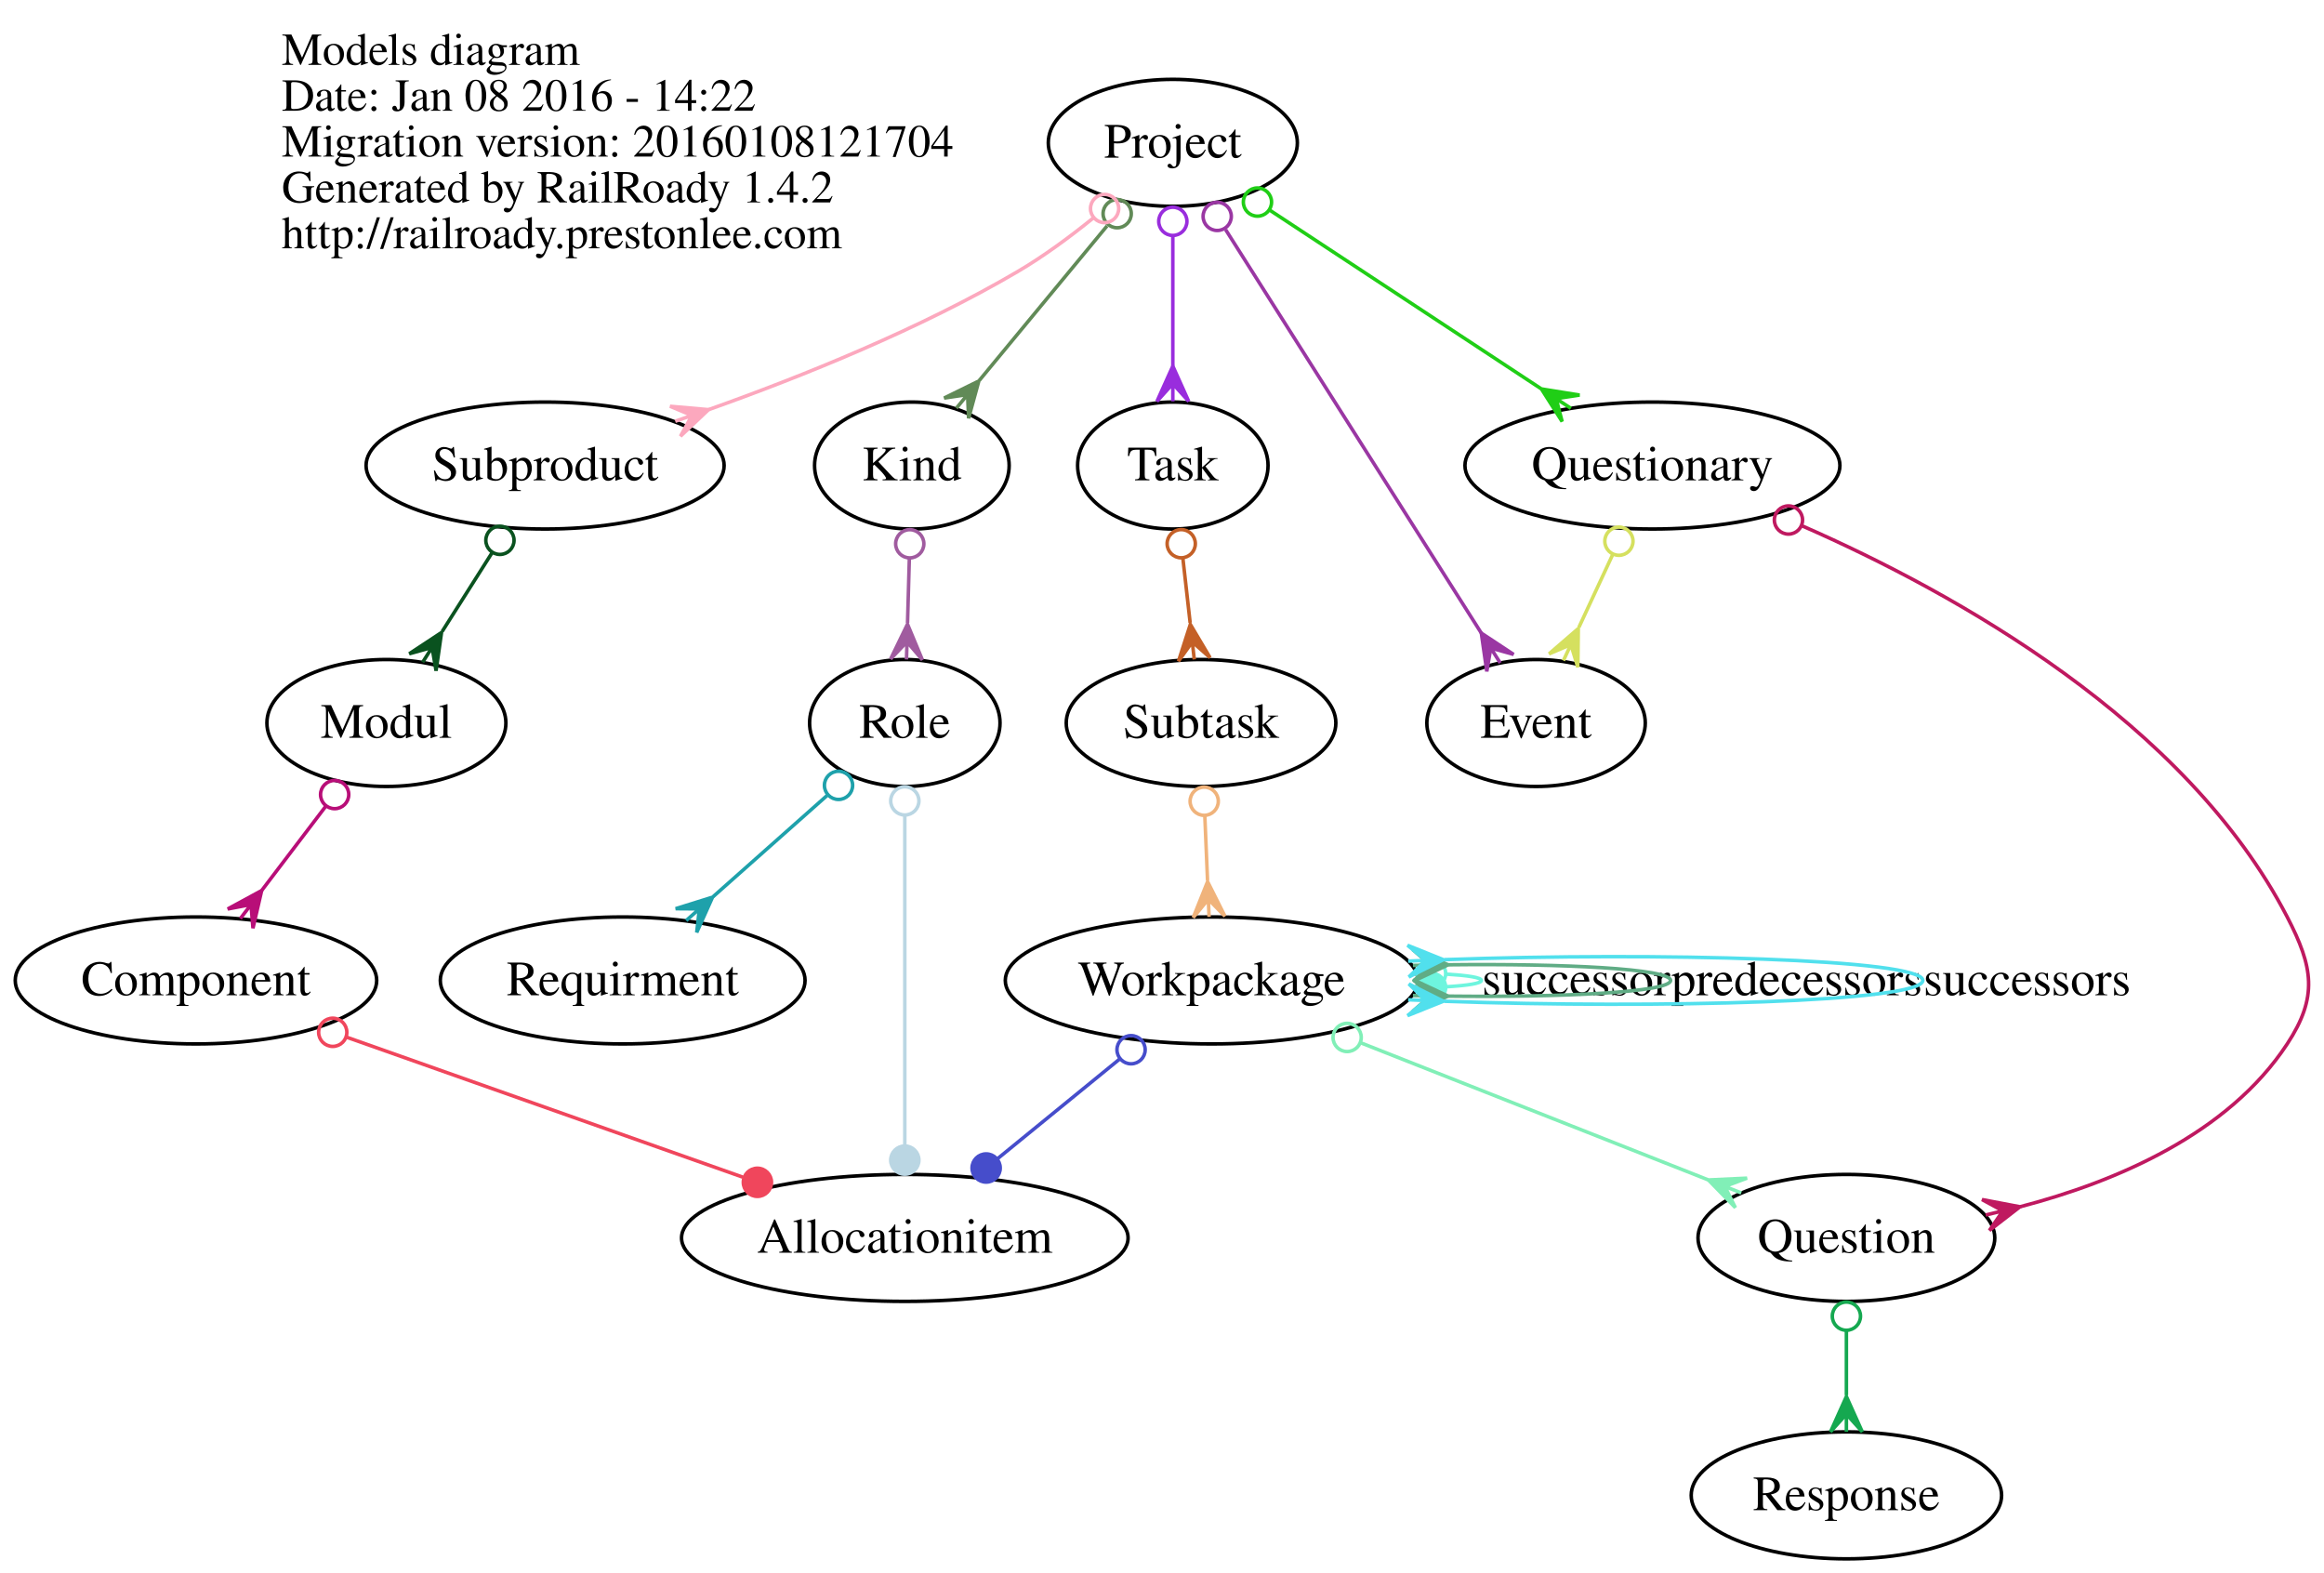
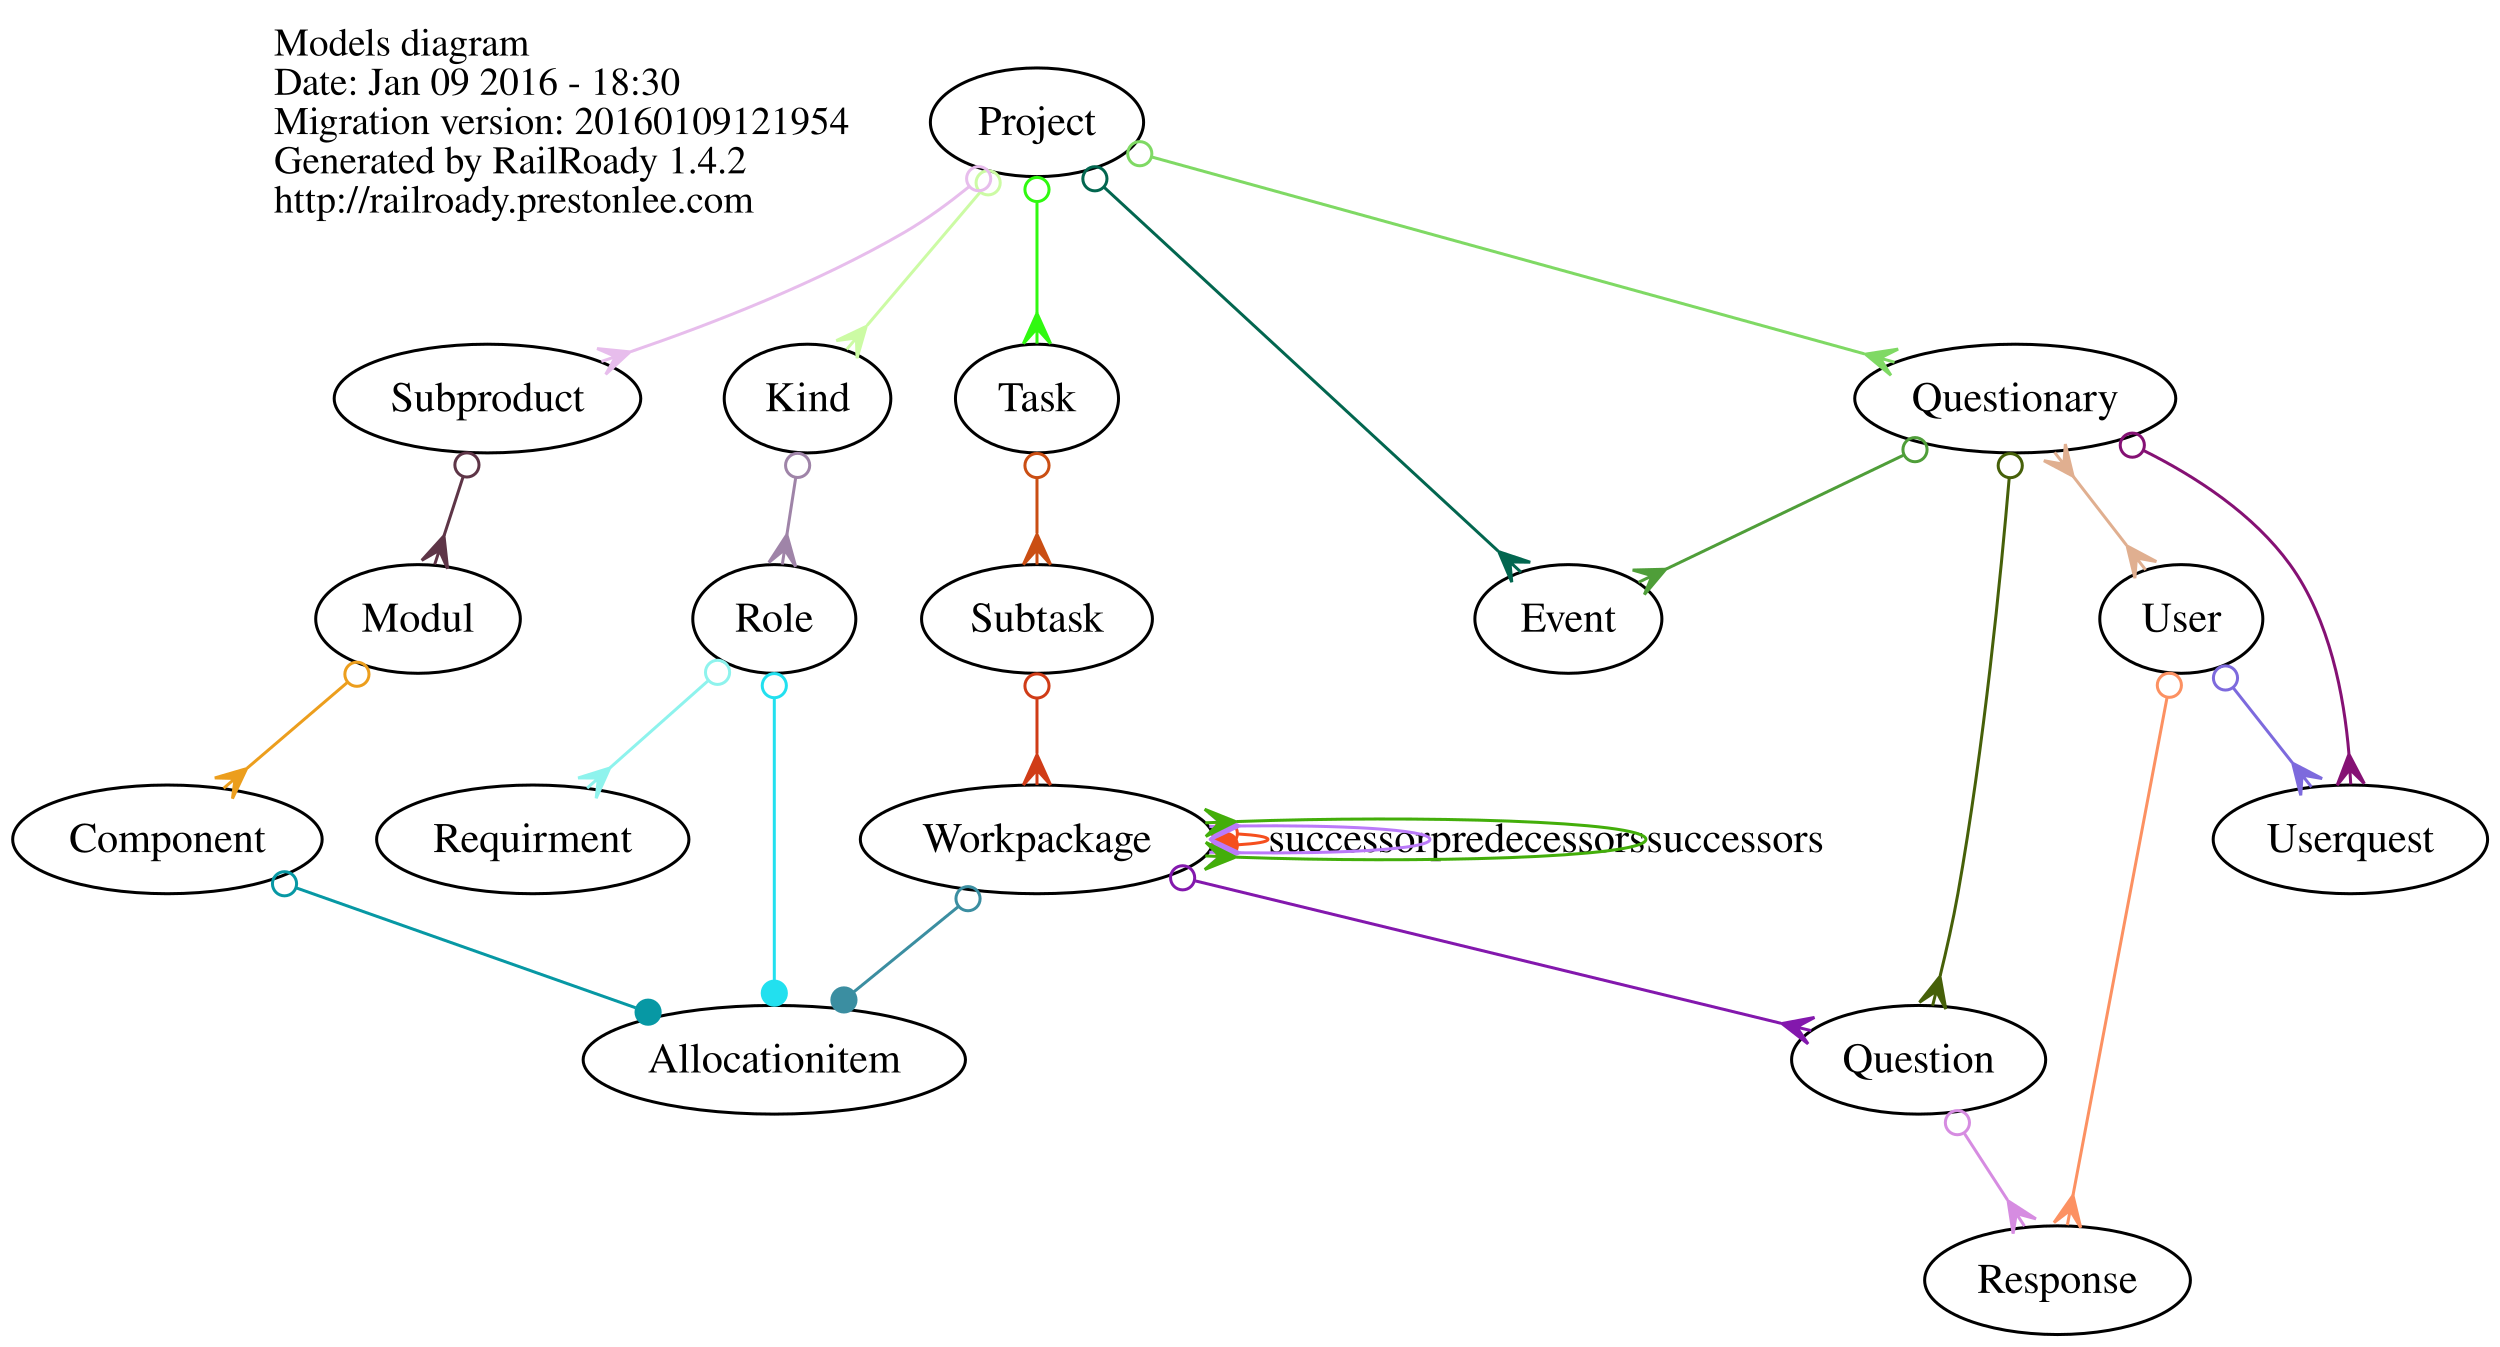
- <svg xmlns="http://www.w3.org/2000/svg" width="659pt" height="446pt" viewBox="0.00 0.00 658.61 446.00">
+ <svg xmlns="http://www.w3.org/2000/svg" width="828pt" height="446pt" viewBox="0.00 0.00 827.85 446.00">
  <g id="graph0" class="graph" transform="scale(1 1) rotate(0) translate(4 442)">
-     <polygon fill="none" stroke="none" points="-4,4 -4,-442 654.61,-442 654.61,4 -4,4" />
+     <polygon fill="none" stroke="none" points="-4,4 -4,-442 823.847,-442 823.847,4 -4,4" />
    <g id="node1" class="node">
-       <text text-anchor="start" x="75.687" y="-423.6" font-family="Times,serif" font-size="13.00">Models diagram</text>
-       <text text-anchor="start" x="75.687" y="-410.6" font-family="Times,serif" font-size="13.00">Date: Jan 08 2016 - 14:22</text>
-       <text text-anchor="start" x="75.687" y="-397.6" font-family="Times,serif" font-size="13.00">Migration version: 20160108121704</text>
-       <text text-anchor="start" x="75.687" y="-384.6" font-family="Times,serif" font-size="13.00">Generated by RailRoady 1.4.2</text>
-       <text text-anchor="start" x="75.687" y="-371.6" font-family="Times,serif" font-size="13.00">http://railroady.prestonlee.com</text>
+       <text text-anchor="start" x="86.687" y="-423.6" font-family="Times,serif" font-size="13.00">Models diagram</text>
+       <text text-anchor="start" x="86.687" y="-410.6" font-family="Times,serif" font-size="13.00">Date: Jan 09 2016 - 18:30</text>
+       <text text-anchor="start" x="86.687" y="-397.6" font-family="Times,serif" font-size="13.00">Migration version: 20160109121954</text>
+       <text text-anchor="start" x="86.687" y="-384.6" font-family="Times,serif" font-size="13.00">Generated by RailRoady 1.4.2</text>
+       <text text-anchor="start" x="86.687" y="-371.6" font-family="Times,serif" font-size="13.00">http://railroady.prestonlee.com</text>
    </g>
    <g id="node2" class="node">
      <ellipse fill="none" stroke="black" cx="252.375" cy="-91" rx="63.31" ry="18" />
      <text text-anchor="middle" x="252.375" y="-86.8" font-family="Times,serif" font-size="14.00">Allocationitem</text>
    </g>
    <g id="node3" class="node">
      <ellipse fill="none" stroke="black" cx="51.375" cy="-164" rx="51.25" ry="18" />
      <text text-anchor="middle" x="51.375" y="-159.8" font-family="Times,serif" font-size="14.00">Component</text>
    </g>
    <g id="edge1" class="edge">
-       <path fill="none" stroke="#f0465c" d="M94.209,-147.87C127.203,-136.215 172.731,-120.133 206.472,-108.215" />
-       <ellipse fill="none" stroke="#f0465c" cx="90.158" cy="-149.3" rx="4" ry="4" />
-       <ellipse fill="#f0465c" stroke="#f0465c" cx="210.575" cy="-106.765" rx="4" ry="4" />
+       <path fill="none" stroke="#0798a4" d="M94.209,-147.87C127.203,-136.215 172.731,-120.133 206.472,-108.215" />
+       <ellipse fill="none" stroke="#0798a4" cx="90.158" cy="-149.3" rx="4" ry="4" />
+       <ellipse fill="#0798a4" stroke="#0798a4" cx="210.575" cy="-106.765" rx="4" ry="4" />
    </g>
    <g id="node4" class="node">
-       <ellipse fill="none" stroke="black" cx="431.375" cy="-237" rx="30.971" ry="18" />
-       <text text-anchor="middle" x="431.375" y="-232.8" font-family="Times,serif" font-size="14.00">Event</text>
+       <ellipse fill="none" stroke="black" cx="515.375" cy="-237" rx="30.971" ry="18" />
+       <text text-anchor="middle" x="515.375" y="-232.8" font-family="Times,serif" font-size="14.00">Event</text>
    </g>
    <g id="node5" class="node">
-       <ellipse fill="none" stroke="black" cx="254.375" cy="-310" rx="27.589" ry="18" />
-       <text text-anchor="middle" x="254.375" y="-305.8" font-family="Times,serif" font-size="14.00">Kind</text>
+       <ellipse fill="none" stroke="black" cx="263.375" cy="-310" rx="27.589" ry="18" />
+       <text text-anchor="middle" x="263.375" y="-305.8" font-family="Times,serif" font-size="14.00">Kind</text>
    </g>
    <g id="node12" class="node">
      <ellipse fill="none" stroke="black" cx="252.375" cy="-237" rx="27" ry="18" />
      <text text-anchor="middle" x="252.375" y="-232.8" font-family="Times,serif" font-size="14.00">Role</text>
    </g>
    <g id="edge2" class="edge">
-       <path fill="none" stroke="#a05b9f" d="M253.665,-283.791C253.497,-277.832 253.317,-271.45 253.147,-265.399" />
-       <ellipse fill="none" stroke="#a05b9f" cx="253.778" cy="-287.814" rx="4" ry="4" />
-       <polygon fill="#a05b9f" stroke="#a05b9f" points="253.136,-265.025 257.353,-254.902 252.995,-260.027 252.855,-255.029 252.855,-255.029 252.855,-255.029 252.995,-260.027 248.356,-255.156 253.136,-265.025 253.136,-265.025" />
+       <path fill="none" stroke="#9f84a8" d="M259.469,-283.791C258.523,-277.683 257.508,-271.13 256.55,-264.946" />
+       <ellipse fill="none" stroke="#9f84a8" cx="260.1" cy="-287.86" rx="4" ry="4" />
+       <polygon fill="#9f84a8" stroke="#9f84a8" points="256.544,-264.911 259.46,-254.34 255.779,-259.97 255.013,-255.029 255.013,-255.029 255.013,-255.029 255.779,-259.97 250.566,-255.718 256.544,-264.911 256.544,-264.911" />
    </g>
    <g id="node6" class="node">
-       <ellipse fill="none" stroke="black" cx="105.375" cy="-237" rx="33.886" ry="18" />
-       <text text-anchor="middle" x="105.375" y="-232.8" font-family="Times,serif" font-size="14.00">Modul</text>
+       <ellipse fill="none" stroke="black" cx="134.375" cy="-237" rx="33.886" ry="18" />
+       <text text-anchor="middle" x="134.375" y="-232.8" font-family="Times,serif" font-size="14.00">Modul</text>
    </g>
    <g id="edge3" class="edge">
-       <path fill="none" stroke="#b80e78" d="M88.172,-213.382C82.397,-205.788 75.93,-197.286 70.048,-189.551" />
-       <ellipse fill="none" stroke="#b80e78" cx="90.7" cy="-216.705" rx="4" ry="4" />
-       <polygon fill="#b80e78" stroke="#b80e78" points="70.008,-189.499 67.536,-178.816 66.981,-185.52 63.955,-181.54 63.955,-181.54 63.955,-181.54 66.981,-185.52 60.373,-184.264 70.008,-189.499 70.008,-189.499" />
+       <path fill="none" stroke="#ec9e1d" d="M111.071,-216.065C100.724,-207.214 88.495,-196.753 77.808,-187.612" />
+       <ellipse fill="none" stroke="#ec9e1d" cx="114.138" cy="-218.689" rx="4" ry="4" />
+       <polygon fill="#ec9e1d" stroke="#ec9e1d" points="77.593,-187.427 72.919,-177.507 73.793,-184.177 69.994,-180.927 69.994,-180.927 69.994,-180.927 73.793,-184.177 67.068,-184.346 77.593,-187.427 77.593,-187.427" />
    </g>
    <g id="node7" class="node">
-       <ellipse fill="none" stroke="black" cx="328.375" cy="-401.5" rx="35.313" ry="18" />
-       <text text-anchor="middle" x="328.375" y="-397.3" font-family="Times,serif" font-size="14.00">Project</text>
+       <ellipse fill="none" stroke="black" cx="339.375" cy="-401.5" rx="35.313" ry="18" />
+       <text text-anchor="middle" x="339.375" y="-397.3" font-family="Times,serif" font-size="14.00">Project</text>
    </g>
    <g id="edge8" class="edge">
-       <path fill="none" stroke="#9a37a3" d="M343.33,-376.906C362.673,-346.389 396.205,-293.486 415.831,-262.523" />
-       <ellipse fill="none" stroke="#9a37a3" cx="340.959" cy="-380.646" rx="4" ry="4" />
-       <polygon fill="#9a37a3" stroke="#9a37a3" points="415.856,-262.484 425.01,-256.447 418.533,-258.261 421.21,-254.037 421.21,-254.037 421.21,-254.037 418.533,-258.261 417.409,-251.628 415.856,-262.484 415.856,-262.484" />
+       <path fill="none" stroke="#02664f" d="M361.521,-380.052C394.942,-349.195 457.975,-290.997 492.067,-259.52" />
+       <ellipse fill="none" stroke="#02664f" cx="358.556" cy="-382.79" rx="4" ry="4" />
+       <polygon fill="#02664f" stroke="#02664f" points="492.331,-259.276 502.731,-255.798 496.005,-255.884 499.679,-252.492 499.679,-252.492 499.679,-252.492 496.005,-255.884 496.626,-249.186 492.331,-259.276 492.331,-259.276" />
    </g>
    <g id="edge5" class="edge">
-       <path fill="none" stroke="#618a57" d="M309.711,-377.927C298.649,-364.548 284.661,-347.63 273.516,-334.151" />
-       <ellipse fill="none" stroke="#618a57" cx="312.596" cy="-381.416" rx="4" ry="4" />
-       <polygon fill="#618a57" stroke="#618a57" points="273.368,-333.972 270.464,-323.397 270.182,-330.118 266.996,-326.265 266.996,-326.265 266.996,-326.265 270.182,-330.118 263.528,-329.132 273.368,-333.972 273.368,-333.972" />
+       <path fill="none" stroke="#ccfba4" d="M320.573,-378.359C309.177,-364.938 294.656,-347.838 283.097,-334.226" />
+       <ellipse fill="none" stroke="#ccfba4" cx="323.198" cy="-381.45" rx="4" ry="4" />
+       <polygon fill="#ccfba4" stroke="#ccfba4" points="282.81,-333.887 279.767,-323.352 279.574,-330.076 276.337,-326.265 276.337,-326.265 276.337,-326.265 279.574,-330.076 272.907,-329.178 282.81,-333.887 282.81,-333.887" />
    </g>
    <g id="node9" class="node">
-       <ellipse fill="none" stroke="black" cx="464.375" cy="-310" rx="53.163" ry="18" />
-       <text text-anchor="middle" x="464.375" y="-305.8" font-family="Times,serif" font-size="14.00">Questionary</text>
+       <ellipse fill="none" stroke="black" cx="663.375" cy="-310" rx="53.163" ry="18" />
+       <text text-anchor="middle" x="663.375" y="-305.8" font-family="Times,serif" font-size="14.00">Questionary</text>
    </g>
    <g id="edge7" class="edge">
-       <path fill="none" stroke="#20ce16" d="M355.779,-382.466C378.028,-367.824 409.424,-347.162 432.74,-331.819" />
-       <ellipse fill="none" stroke="#20ce16" cx="352.372" cy="-384.708" rx="4" ry="4" />
-       <polygon fill="#20ce16" stroke="#20ce16" points="432.891,-331.719 443.718,-329.981 437.067,-328.971 441.244,-326.222 441.244,-326.222 441.244,-326.222 437.067,-328.971 438.77,-322.463 432.891,-331.719 432.891,-331.719" />
+       <path fill="none" stroke="#7fd964" d="M377.51,-389.966C436.11,-373.778 548.327,-342.78 613.37,-324.813" />
+       <ellipse fill="none" stroke="#7fd964" cx="373.421" cy="-391.095" rx="4" ry="4" />
+       <polygon fill="#7fd964" stroke="#7fd964" points="613.75,-324.708 624.587,-326.383 618.569,-323.377 623.389,-322.046 623.389,-322.046 623.389,-322.046 618.569,-323.377 622.191,-317.708 613.75,-324.708 613.75,-324.708" />
    </g>
    <g id="node13" class="node">
-       <ellipse fill="none" stroke="black" cx="150.375" cy="-310" rx="50.766" ry="18" />
-       <text text-anchor="middle" x="150.375" y="-305.8" font-family="Times,serif" font-size="14.00">Subproduct</text>
+       <ellipse fill="none" stroke="black" cx="157.375" cy="-310" rx="50.766" ry="18" />
+       <text text-anchor="middle" x="157.375" y="-305.8" font-family="Times,serif" font-size="14.00">Subproduct</text>
    </g>
    <g id="edge4" class="edge">
-       <path fill="none" stroke="#fca8be" d="M305.793,-380.167C299.179,-374.809 291.738,-369.324 284.375,-365 256.733,-348.768 223.293,-335.284 196.733,-325.85" />
-       <ellipse fill="none" stroke="#fca8be" cx="309.029" cy="-382.87" rx="4" ry="4" />
-       <polygon fill="#fca8be" stroke="#fca8be" points="196.727,-325.848 188.763,-318.311 192.005,-324.204 187.283,-322.56 187.283,-322.56 187.283,-322.56 192.005,-324.204 185.804,-326.81 196.727,-325.848 196.727,-325.848" />
+       <path fill="none" stroke="#e7bdec" d="M316.822,-380.118C310.207,-374.76 302.76,-369.287 295.375,-365 266.839,-348.436 232.26,-334.915 204.854,-325.546" />
+       <ellipse fill="none" stroke="#e7bdec" cx="320.057" cy="-382.823" rx="4" ry="4" />
+       <polygon fill="#e7bdec" stroke="#e7bdec" points="204.59,-325.458 196.535,-318.017 199.848,-323.871 195.107,-322.284 195.107,-322.284 195.107,-322.284 199.848,-323.871 193.678,-326.552 204.59,-325.458 204.59,-325.458" />
    </g>
    <g id="node15" class="node">
-       <ellipse fill="none" stroke="black" cx="328.375" cy="-310" rx="27" ry="18" />
-       <text text-anchor="middle" x="328.375" y="-305.8" font-family="Times,serif" font-size="14.00">Task</text>
+       <ellipse fill="none" stroke="black" cx="339.375" cy="-310" rx="27" ry="18" />
+       <text text-anchor="middle" x="339.375" y="-305.8" font-family="Times,serif" font-size="14.00">Task</text>
    </g>
    <g id="edge6" class="edge">
-       <path fill="none" stroke="#992ddd" d="M328.375,-374.903C328.375,-363.441 328.375,-349.914 328.375,-338.263" />
-       <ellipse fill="none" stroke="#992ddd" cx="328.375" cy="-379.243" rx="4" ry="4" />
-       <polygon fill="#992ddd" stroke="#992ddd" points="328.375,-338.204 332.875,-328.203 328.375,-333.204 328.375,-328.204 328.375,-328.204 328.375,-328.204 328.375,-333.204 323.875,-328.204 328.375,-338.204 328.375,-338.204" />
+       <path fill="none" stroke="#30f910" d="M339.375,-374.903C339.375,-363.441 339.375,-349.914 339.375,-338.263" />
+       <ellipse fill="none" stroke="#30f910" cx="339.375" cy="-379.243" rx="4" ry="4" />
+       <polygon fill="#30f910" stroke="#30f910" points="339.375,-338.204 343.875,-328.203 339.375,-333.204 339.375,-328.204 339.375,-328.204 339.375,-328.204 339.375,-333.204 334.875,-328.204 339.375,-338.204 339.375,-338.204" />
    </g>
    <g id="node8" class="node">
-       <ellipse fill="none" stroke="black" cx="519.375" cy="-91" rx="42.078" ry="18" />
-       <text text-anchor="middle" x="519.375" y="-86.8" font-family="Times,serif" font-size="14.00">Question</text>
+       <ellipse fill="none" stroke="black" cx="631.375" cy="-91" rx="42.078" ry="18" />
+       <text text-anchor="middle" x="631.375" y="-86.8" font-family="Times,serif" font-size="14.00">Question</text>
    </g>
    <g id="node11" class="node">
-       <ellipse fill="none" stroke="black" cx="519.375" cy="-18" rx="44.008" ry="18" />
-       <text text-anchor="middle" x="519.375" y="-13.8" font-family="Times,serif" font-size="14.00">Response</text>
+       <ellipse fill="none" stroke="black" cx="677.375" cy="-18" rx="44.008" ry="18" />
+       <text text-anchor="middle" x="677.375" y="-13.8" font-family="Times,serif" font-size="14.00">Response</text>
    </g>
    <g id="edge9" class="edge">
-       <path fill="none" stroke="#15a850" d="M519.375,-64.791C519.375,-58.832 519.375,-52.45 519.375,-46.399" />
-       <ellipse fill="none" stroke="#15a850" cx="519.375" cy="-68.813" rx="4" ry="4" />
-       <polygon fill="#15a850" stroke="#15a850" points="519.375,-46.029 523.875,-36.029 519.375,-41.029 519.375,-36.029 519.375,-36.029 519.375,-36.029 519.375,-41.029 514.875,-36.029 519.375,-46.029 519.375,-46.029" />
+       <path fill="none" stroke="#d68ce1" d="M646.572,-66.543C651.139,-59.494 656.172,-51.726 660.822,-44.548" />
+       <ellipse fill="none" stroke="#d68ce1" cx="644.219" cy="-70.176" rx="4" ry="4" />
+       <polygon fill="#d68ce1" stroke="#d68ce1" points="661.007,-44.264 670.221,-38.318 663.726,-40.067 666.444,-35.871 666.444,-35.871 666.444,-35.871 663.726,-40.067 662.668,-33.424 661.007,-44.264 661.007,-44.264" />
+     </g>
+     <g id="edge13" class="edge">
+       <path fill="none" stroke="#4f9e39" d="M626.28,-291.205C602.095,-279.602 570.841,-264.609 547.678,-253.497" />
+       <ellipse fill="none" stroke="#4f9e39" cx="630.174" cy="-293.073" rx="4" ry="4" />
+       <polygon fill="#4f9e39" stroke="#4f9e39" points="547.62,-253.469 540.551,-245.086 543.112,-251.306 538.604,-249.144 538.604,-249.144 538.604,-249.144 543.112,-251.306 536.658,-253.201 547.62,-253.469 547.62,-253.469" />
+     </g>
+     <g id="edge10" class="edge">
+       <path fill="none" stroke="#466009" d="M661.382,-283.775C658.625,-251.625 652.991,-194.407 644.375,-146 642.789,-137.091 640.619,-127.457 638.506,-118.827" />
+       <ellipse fill="none" stroke="#466009" cx="661.718" cy="-287.784" rx="4" ry="4" />
+       <polygon fill="#466009" stroke="#466009" points="638.451,-118.609 640.363,-107.811 637.226,-113.762 636,-108.914 636,-108.914 636,-108.914 637.226,-113.762 631.638,-110.017 638.451,-118.609 638.451,-118.609" />
+     </g>
+     <g id="node16" class="node">
+       <ellipse fill="none" stroke="black" cx="718.375" cy="-237" rx="27" ry="18" />
+       <text text-anchor="middle" x="718.375" y="-232.8" font-family="Times,serif" font-size="14.00">User</text>
+     </g>
+     <g id="edge12" class="edge">
+       <path fill="none" stroke="#e0af90" d="M682.538,-284.262C688.284,-276.845 694.565,-268.737 700.241,-261.409" />
+       <polygon fill="#e0af90" stroke="#e0af90" points="682.533,-284.268 672.852,-289.418 679.471,-288.221 676.409,-292.174 676.409,-292.174 676.409,-292.174 679.471,-288.221 679.967,-294.93 682.533,-284.268 682.533,-284.268" />
+       <polygon fill="#e0af90" stroke="#e0af90" points="700.435,-261.159 710.117,-256.009 703.497,-257.206 706.559,-253.253 706.559,-253.253 706.559,-253.253 703.497,-257.206 703.002,-250.497 700.435,-261.159 700.435,-261.159" />
+     </g>
+     <g id="node17" class="node">
+       <ellipse fill="none" stroke="black" cx="774.375" cy="-164" rx="45.444" ry="18" />
+       <text text-anchor="middle" x="774.375" y="-159.8" font-family="Times,serif" font-size="14.00">Userquest</text>
    </g>
    <g id="edge11" class="edge">
-       <path fill="none" stroke="#d5e05f" d="M453.173,-284.898C450.071,-278.226 446.691,-270.952 443.537,-264.168" />
-       <ellipse fill="none" stroke="#d5e05f" cx="454.868" cy="-288.547" rx="4" ry="4" />
-       <polygon fill="#d5e05f" stroke="#d5e05f" points="443.354,-263.774 443.22,-252.809 441.247,-259.239 439.139,-254.705 439.139,-254.705 439.139,-254.705 441.247,-259.239 435.059,-256.602 443.354,-263.774 443.354,-263.774" />
-     </g>
-     <g id="edge10" class="edge">
-       <path fill="none" stroke="#bf1960" d="M506.862,-292.88C550.398,-273.79 615.653,-237.416 644.375,-182 651.737,-167.795 653.163,-159.37 644.375,-146 627.606,-120.489 595.946,-106.975 568.686,-99.846" />
-       <ellipse fill="none" stroke="#bf1960" cx="502.945" cy="-294.557" rx="4" ry="4" />
-       <polygon fill="#bf1960" stroke="#bf1960" points="568.603,-99.826 559.925,-93.121 563.74,-98.662 558.878,-97.497 558.878,-97.497 558.878,-97.497 563.74,-98.662 557.83,-101.874 568.603,-99.826 568.603,-99.826" />
+       <path fill="none" stroke="#851174" d="M705.904,-292.78C723.377,-284.081 742.304,-271.662 754.375,-255 767.545,-236.82 772.288,-211.546 773.884,-192.409" />
+       <ellipse fill="none" stroke="#851174" cx="702.142" cy="-294.566" rx="4" ry="4" />
+       <polygon fill="#851174" stroke="#851174" points="773.896,-192.203 778.982,-182.488 774.193,-187.212 774.49,-182.221 774.49,-182.221 774.49,-182.221 774.193,-187.212 769.998,-181.954 773.896,-192.203 773.896,-192.203" />
    </g>
    <g id="node10" class="node">
      <ellipse fill="none" stroke="black" cx="172.375" cy="-164" rx="51.717" ry="18" />
      <text text-anchor="middle" x="172.375" y="-159.8" font-family="Times,serif" font-size="14.00">Requirment</text>
    </g>
-     <g id="edge12" class="edge">
-       <path fill="none" stroke="#bad6e3" d="M252.375,-210.838C252.375,-184.601 252.375,-143.706 252.375,-117.387" />
-       <ellipse fill="none" stroke="#bad6e3" cx="252.375" cy="-214.916" rx="4" ry="4" />
-       <ellipse fill="#bad6e3" stroke="#bad6e3" cx="252.375" cy="-113.062" rx="4" ry="4" />
-     </g>
-     <g id="edge13" class="edge">
-       <path fill="none" stroke="#1ea1ab" d="M230.306,-216.414C220.294,-207.529 208.393,-196.966 197.989,-187.733" />
-       <ellipse fill="none" stroke="#1ea1ab" cx="233.578" cy="-219.318" rx="4" ry="4" />
-       <polygon fill="#1ea1ab" stroke="#1ea1ab" points="197.861,-187.619 193.368,-177.615 194.121,-184.3 190.381,-180.981 190.381,-180.981 190.381,-180.981 194.121,-184.3 187.394,-184.346 197.861,-187.619 197.861,-187.619" />
-     </g>
    <g id="edge14" class="edge">
-       <path fill="none" stroke="#0a521f" d="M135.404,-285.38C130.847,-278.189 125.823,-270.263 121.21,-262.985" />
-       <ellipse fill="none" stroke="#0a521f" cx="137.569" cy="-288.795" rx="4" ry="4" />
-       <polygon fill="#0a521f" stroke="#0a521f" points="121.006,-262.663 119.454,-251.807 118.33,-258.44 115.653,-254.217 115.653,-254.217 115.653,-254.217 118.33,-258.44 111.852,-256.626 121.006,-262.663 121.006,-262.663" />
+       <path fill="none" stroke="#22e0ef" d="M252.375,-210.838C252.375,-184.601 252.375,-143.706 252.375,-117.387" />
+       <ellipse fill="none" stroke="#22e0ef" cx="252.375" cy="-214.916" rx="4" ry="4" />
+       <ellipse fill="#22e0ef" stroke="#22e0ef" cx="252.375" cy="-113.062" rx="4" ry="4" />
+     </g>
+     <g id="edge15" class="edge">
+       <path fill="none" stroke="#8ef3ed" d="M230.306,-216.414C220.294,-207.529 208.393,-196.966 197.989,-187.733" />
+       <ellipse fill="none" stroke="#8ef3ed" cx="233.578" cy="-219.318" rx="4" ry="4" />
+       <polygon fill="#8ef3ed" stroke="#8ef3ed" points="197.861,-187.619 193.368,-177.615 194.121,-184.3 190.381,-180.981 190.381,-180.981 190.381,-180.981 194.121,-184.3 187.394,-184.346 197.861,-187.619 197.861,-187.619" />
+     </g>
+     <g id="edge16" class="edge">
+       <path fill="none" stroke="#5e3547" d="M149.302,-284.08C147.259,-277.774 145.058,-270.979 142.99,-264.594" />
+       <ellipse fill="none" stroke="#5e3547" cx="150.574" cy="-288.008" rx="4" ry="4" />
+       <polygon fill="#5e3547" stroke="#5e3547" points="142.973,-264.542 144.172,-253.642 141.432,-259.785 139.891,-255.029 139.891,-255.029 139.891,-255.029 141.432,-259.785 135.61,-256.416 142.973,-264.542 142.973,-264.542" />
    </g>
    <g id="node14" class="node">
-       <ellipse fill="none" stroke="black" cx="336.375" cy="-237" rx="38.228" ry="18" />
-       <text text-anchor="middle" x="336.375" y="-232.8" font-family="Times,serif" font-size="14.00">Subtask</text>
-     </g>
-     <g id="node16" class="node">
+       <ellipse fill="none" stroke="black" cx="339.375" cy="-237" rx="38.228" ry="18" />
+       <text text-anchor="middle" x="339.375" y="-232.8" font-family="Times,serif" font-size="14.00">Subtask</text>
+     </g>
+     <g id="node18" class="node">
      <ellipse fill="none" stroke="black" cx="339.375" cy="-164" rx="58.508" ry="18" />
      <text text-anchor="middle" x="339.375" y="-159.8" font-family="Times,serif" font-size="14.00">Workpackage</text>
    </g>
-     <g id="edge15" class="edge">
-       <path fill="none" stroke="#f0b37b" d="M337.44,-210.791C337.692,-204.832 337.962,-198.45 338.217,-192.399" />
-       <ellipse fill="none" stroke="#f0b37b" cx="337.27" cy="-214.816" rx="4" ry="4" />
-       <polygon fill="#f0b37b" stroke="#f0b37b" points="338.233,-192.02 343.151,-182.219 338.444,-187.024 338.655,-182.029 338.655,-182.029 338.655,-182.029 338.444,-187.024 334.159,-181.839 338.233,-192.02 338.233,-192.02" />
-     </g>
-     <g id="edge16" class="edge">
-       <path fill="none" stroke="#c46027" d="M331.215,-283.791C331.887,-277.832 332.606,-271.45 333.288,-265.399" />
-       <ellipse fill="none" stroke="#c46027" cx="330.759" cy="-287.838" rx="4" ry="4" />
-       <polygon fill="#c46027" stroke="#c46027" points="333.336,-264.966 338.928,-255.533 333.896,-259.997 334.456,-255.029 334.456,-255.029 334.456,-255.029 333.896,-259.997 329.984,-254.525 333.336,-264.966 333.336,-264.966" />
+     <g id="edge17" class="edge">
+       <path fill="none" stroke="#d03c17" d="M339.375,-210.791C339.375,-204.832 339.375,-198.45 339.375,-192.399" />
+       <ellipse fill="none" stroke="#d03c17" cx="339.375" cy="-214.813" rx="4" ry="4" />
+       <polygon fill="#d03c17" stroke="#d03c17" points="339.375,-192.029 343.875,-182.029 339.375,-187.029 339.375,-182.029 339.375,-182.029 339.375,-182.029 339.375,-187.029 334.875,-182.029 339.375,-192.029 339.375,-192.029" />
+     </g>
+     <g id="edge18" class="edge">
+       <path fill="none" stroke="#ca4e13" d="M339.375,-283.791C339.375,-277.832 339.375,-271.45 339.375,-265.399" />
+       <ellipse fill="none" stroke="#ca4e13" cx="339.375" cy="-287.813" rx="4" ry="4" />
+       <polygon fill="#ca4e13" stroke="#ca4e13" points="339.375,-265.029 343.875,-255.029 339.375,-260.029 339.375,-255.029 339.375,-255.029 339.375,-255.029 339.375,-260.029 334.875,-255.029 339.375,-265.029 339.375,-265.029" />
+     </g>
+     <g id="edge19" class="edge">
+       <path fill="none" stroke="#fc9162" d="M713.647,-210.977C705.888,-169.911 690.516,-88.551 682.503,-46.143" />
+       <ellipse fill="none" stroke="#fc9162" cx="714.415" cy="-215.042" rx="4" ry="4" />
+       <polygon fill="#fc9162" stroke="#fc9162" points="682.491,-46.075 685.056,-35.413 681.562,-41.162 680.634,-36.249 680.634,-36.249 680.634,-36.249 681.562,-41.162 676.212,-37.084 682.491,-46.075 682.491,-46.075" />
+     </g>
+     <g id="edge20" class="edge">
+       <path fill="none" stroke="#7d6add" d="M735.501,-214.287C741.706,-206.419 748.756,-197.482 755.131,-189.398" />
+       <ellipse fill="none" stroke="#7d6add" cx="733.003" cy="-217.453" rx="4" ry="4" />
+       <polygon fill="#7d6add" stroke="#7d6add" points="755.275,-189.216 765.001,-184.151 758.372,-185.29 761.468,-181.364 761.468,-181.364 761.468,-181.364 758.372,-185.29 757.935,-178.577 755.275,-189.216 755.275,-189.216" />
+     </g>
+     <g id="edge25" class="edge">
+       <path fill="none" stroke="#3b8ea1" d="M313.409,-141.809C302.413,-132.836 289.622,-122.397 278.599,-113.401" />
+       <ellipse fill="none" stroke="#3b8ea1" cx="316.534" cy="-144.36" rx="4" ry="4" />
+       <ellipse fill="#3b8ea1" stroke="#3b8ea1" cx="275.439" cy="-110.822" rx="4" ry="4" />
    </g>
    <g id="edge21" class="edge">
-       <path fill="none" stroke="#464dcb" d="M313.409,-141.809C302.413,-132.836 289.622,-122.397 278.599,-113.401" />
-       <ellipse fill="none" stroke="#464dcb" cx="316.534" cy="-144.36" rx="4" ry="4" />
-       <ellipse fill="#464dcb" stroke="#464dcb" cx="275.439" cy="-110.822" rx="4" ry="4" />
-     </g>
-     <g id="edge17" class="edge">
-       <path fill="none" stroke="#81efb7" d="M381.803,-146.264C411.574,-134.521 451.092,-118.934 480.133,-107.479" />
-       <ellipse fill="none" stroke="#81efb7" cx="377.802" cy="-147.843" rx="4" ry="4" />
-       <polygon fill="#81efb7" stroke="#81efb7" points="480.248,-107.433 491.202,-107.95 484.899,-105.599 489.551,-103.764 489.551,-103.764 489.551,-103.764 484.899,-105.599 487.899,-99.578 480.248,-107.433 480.248,-107.433" />
-     </g>
-     <g id="edge18" class="edge">
-       <path fill="none" stroke="#6ef5de" d="M405.889,-165.795C412.018,-165.424 415.879,-164.825 415.879,-164 415.879,-163.175 412.018,-162.576 405.889,-162.205" />
-       <ellipse fill="none" stroke="#6ef5de" cx="401.745" cy="-165.964" rx="4" ry="4" />
-       <ellipse fill="#6ef5de" stroke="#6ef5de" cx="401.745" cy="-162.036" rx="4" ry="4" />
+       <path fill="none" stroke="#8318ad" d="M391.799,-150.253C447.062,-136.816 533.237,-115.862 585.776,-103.087" />
+       <ellipse fill="none" stroke="#8318ad" cx="387.61" cy="-151.272" rx="4" ry="4" />
+       <polygon fill="#8318ad" stroke="#8318ad" points="586.099,-103.009 596.88,-105.019 590.958,-101.827 595.816,-100.646 595.816,-100.646 595.816,-100.646 590.958,-101.827 594.753,-96.273 586.099,-103.009 586.099,-103.009" />
+     </g>
+     <g id="edge22" class="edge">
+       <path fill="none" stroke="#f54f1e" d="M405.889,-165.795C412.018,-165.424 415.879,-164.825 415.879,-164 415.879,-163.175 412.018,-162.576 405.889,-162.205" />
+       <ellipse fill="none" stroke="#f54f1e" cx="401.745" cy="-165.964" rx="4" ry="4" />
+       <ellipse fill="#f54f1e" stroke="#f54f1e" cx="401.745" cy="-162.036" rx="4" ry="4" />
      <text text-anchor="middle" x="442.703" y="-159.8" font-family="Times,serif" font-size="14.00">successor</text>
    </g>
-     <g id="edge19" class="edge">
-       <path fill="none" stroke="#60ac85" d="M406.573,-168.444C439.054,-168.816 469.527,-167.335 469.527,-164 469.527,-160.665 439.054,-159.184 406.573,-159.556" />
-       <polygon fill="#60ac85" stroke="#60ac85" points="406.458,-168.442 396.537,-163.77 401.459,-168.356 396.459,-168.269 396.459,-168.269 396.459,-168.269 401.459,-168.356 396.382,-172.768 406.458,-168.442 406.458,-168.442" />
-       <polygon fill="#60ac85" stroke="#60ac85" points="406.458,-159.558 396.382,-155.232 401.459,-159.644 396.459,-159.731 396.459,-159.731 396.459,-159.731 401.459,-159.644 396.537,-164.23 406.458,-159.558 406.458,-159.558" />
+     <g id="edge23" class="edge">
+       <path fill="none" stroke="#ba7af9" d="M406.573,-168.444C439.054,-168.816 469.527,-167.335 469.527,-164 469.527,-160.665 439.054,-159.184 406.573,-159.556" />
+       <polygon fill="#ba7af9" stroke="#ba7af9" points="406.458,-168.442 396.537,-163.77 401.459,-168.356 396.459,-168.269 396.459,-168.269 396.459,-168.269 401.459,-168.356 396.382,-172.768 406.458,-168.442 406.458,-168.442" />
+       <polygon fill="#ba7af9" stroke="#ba7af9" points="406.458,-159.558 396.382,-155.232 401.459,-159.644 396.459,-159.731 396.459,-159.731 396.459,-159.731 401.459,-159.644 396.537,-164.23 406.458,-159.558 406.458,-159.558" />
      <text text-anchor="middle" x="505.29" y="-159.8" font-family="Times,serif" font-size="14.00">predecessors</text>
    </g>
-     <g id="edge20" class="edge">
-       <path fill="none" stroke="#51e0ed" d="M405.401,-169.898C465.673,-172.065 541.052,-170.098 541.052,-164 541.052,-157.902 465.673,-155.935 405.401,-158.102" />
-       <polygon fill="#51e0ed" stroke="#51e0ed" points="405.101,-169.886 395.292,-164.985 400.105,-169.684 395.109,-169.481 395.109,-169.481 395.109,-169.481 400.105,-169.684 394.927,-173.977 405.101,-169.886 405.101,-169.886" />
-       <polygon fill="#51e0ed" stroke="#51e0ed" points="405.101,-158.114 394.927,-154.023 400.105,-158.316 395.109,-158.519 395.109,-158.519 395.109,-158.519 400.105,-158.316 395.292,-163.015 405.101,-158.114 405.101,-158.114" />
+     <g id="edge24" class="edge">
+       <path fill="none" stroke="#43ae0a" d="M405.401,-169.898C465.673,-172.065 541.052,-170.098 541.052,-164 541.052,-157.902 465.673,-155.935 405.401,-158.102" />
+       <polygon fill="#43ae0a" stroke="#43ae0a" points="405.101,-169.886 395.292,-164.985 400.105,-169.684 395.109,-169.481 395.109,-169.481 395.109,-169.481 400.105,-169.684 394.927,-173.977 405.101,-169.886 405.101,-169.886" />
+       <polygon fill="#43ae0a" stroke="#43ae0a" points="405.101,-158.114 394.927,-154.023 400.105,-158.316 395.109,-158.519 395.109,-158.519 395.109,-158.519 400.105,-158.316 395.292,-163.015 405.101,-158.114 405.101,-158.114" />
      <text text-anchor="middle" x="570.6" y="-159.8" font-family="Times,serif" font-size="14.00">successors</text>
    </g>
  </g>
</svg>
